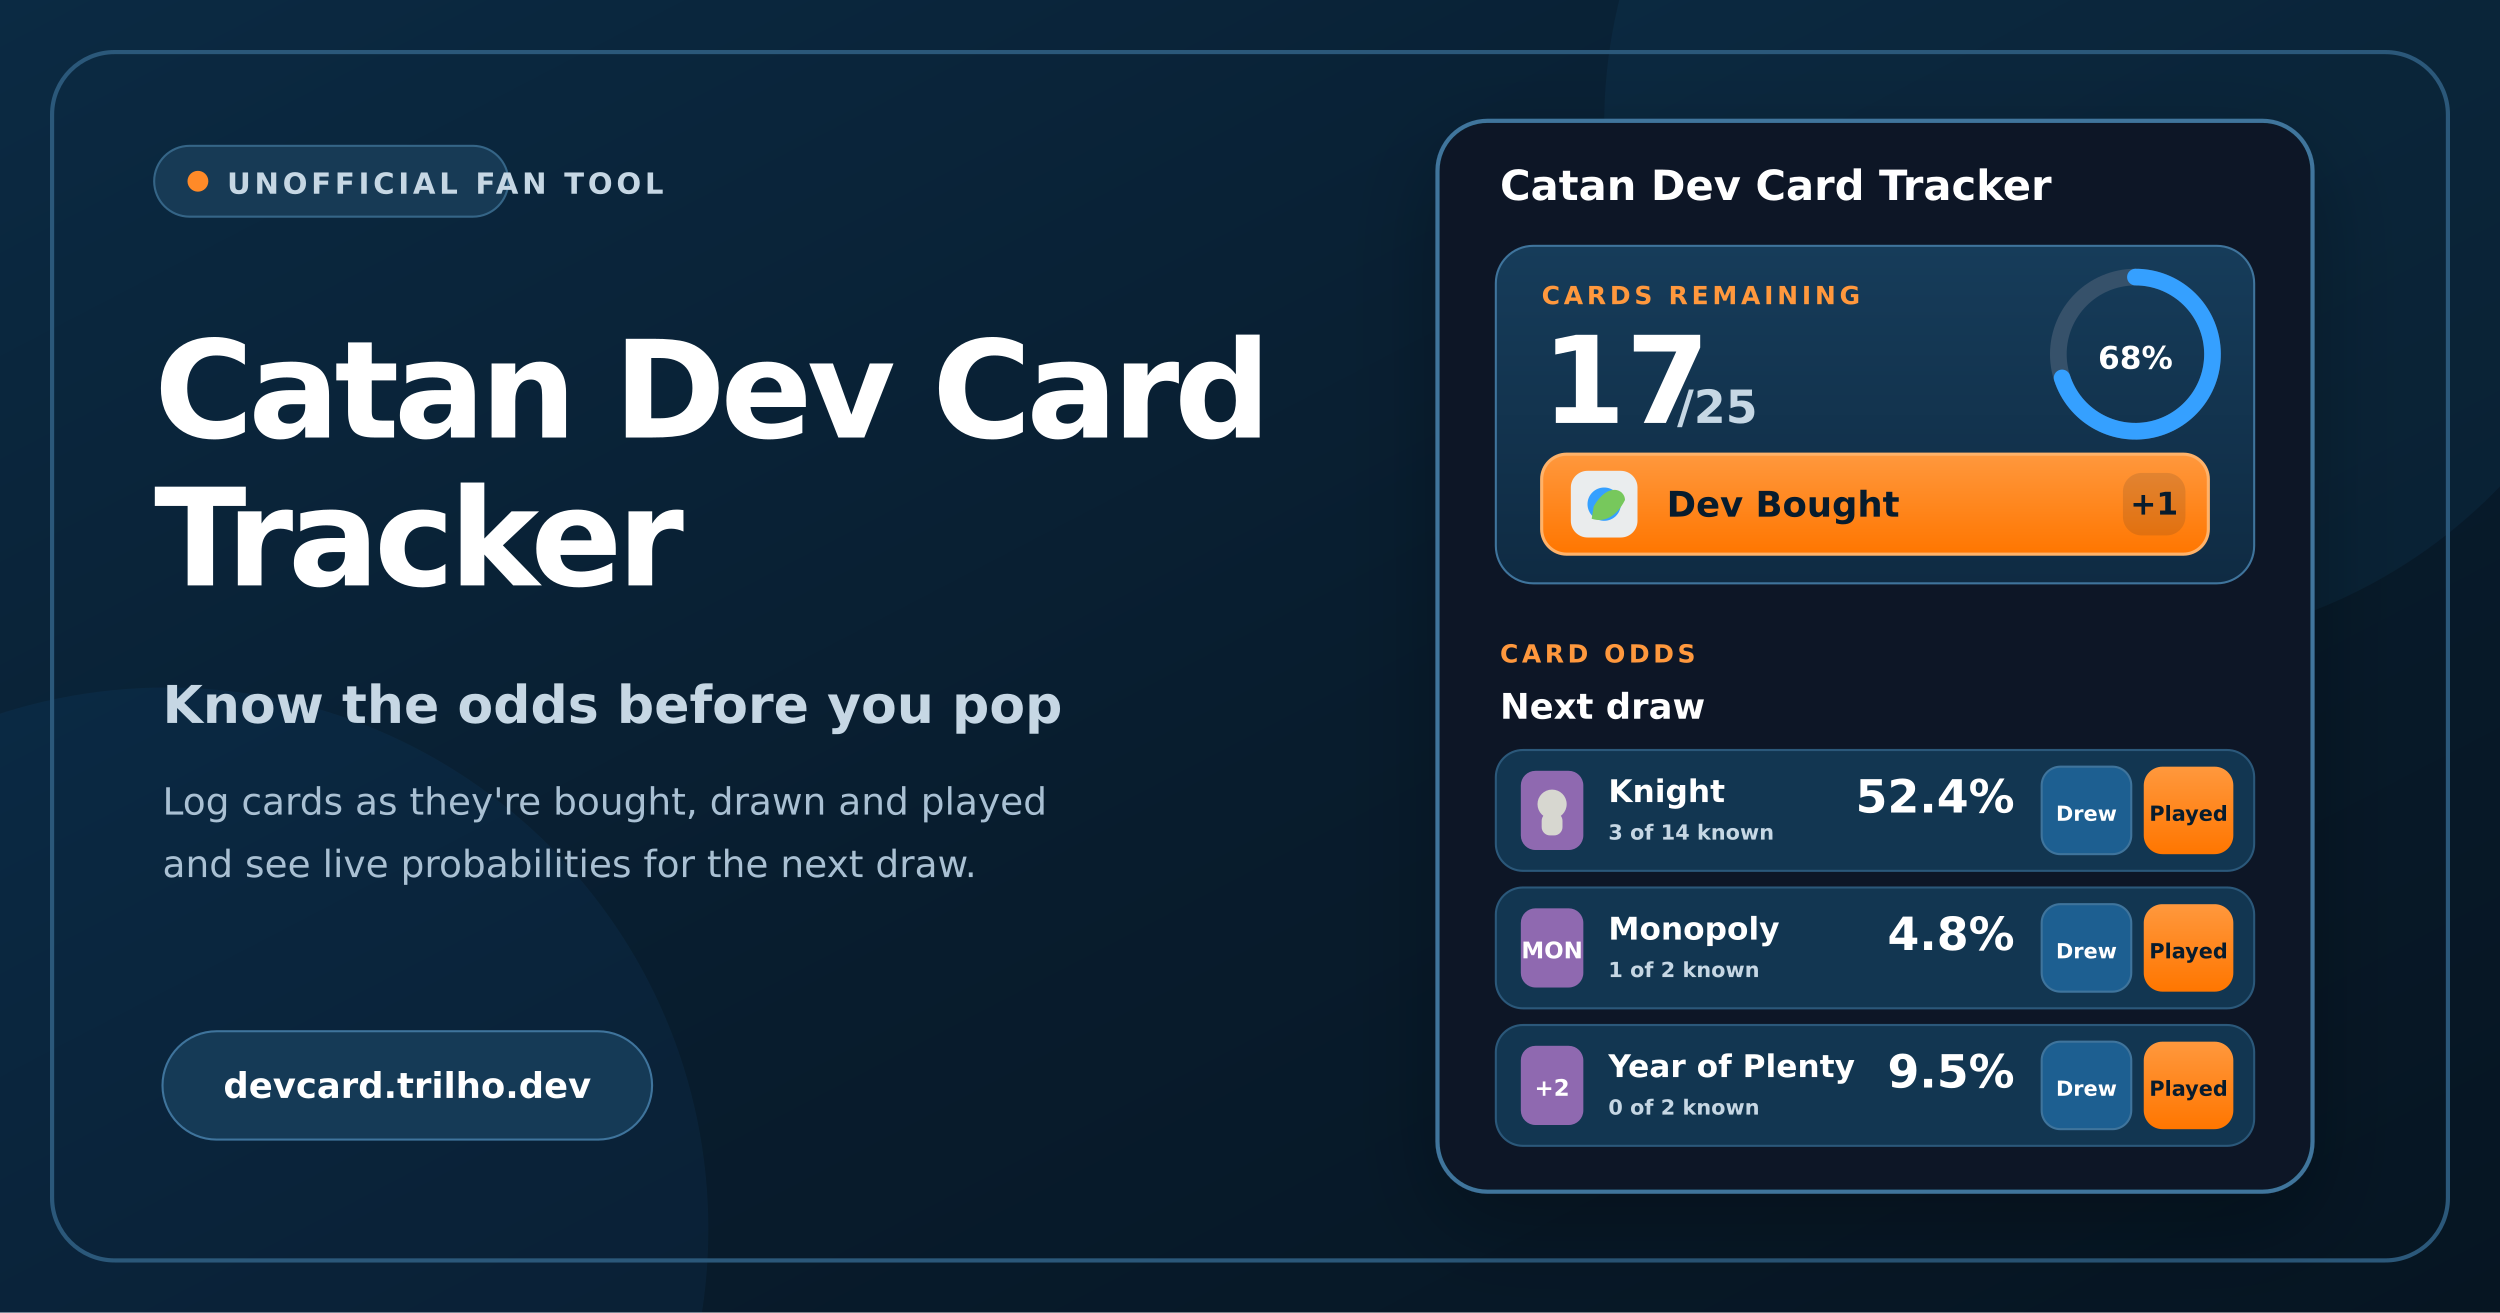
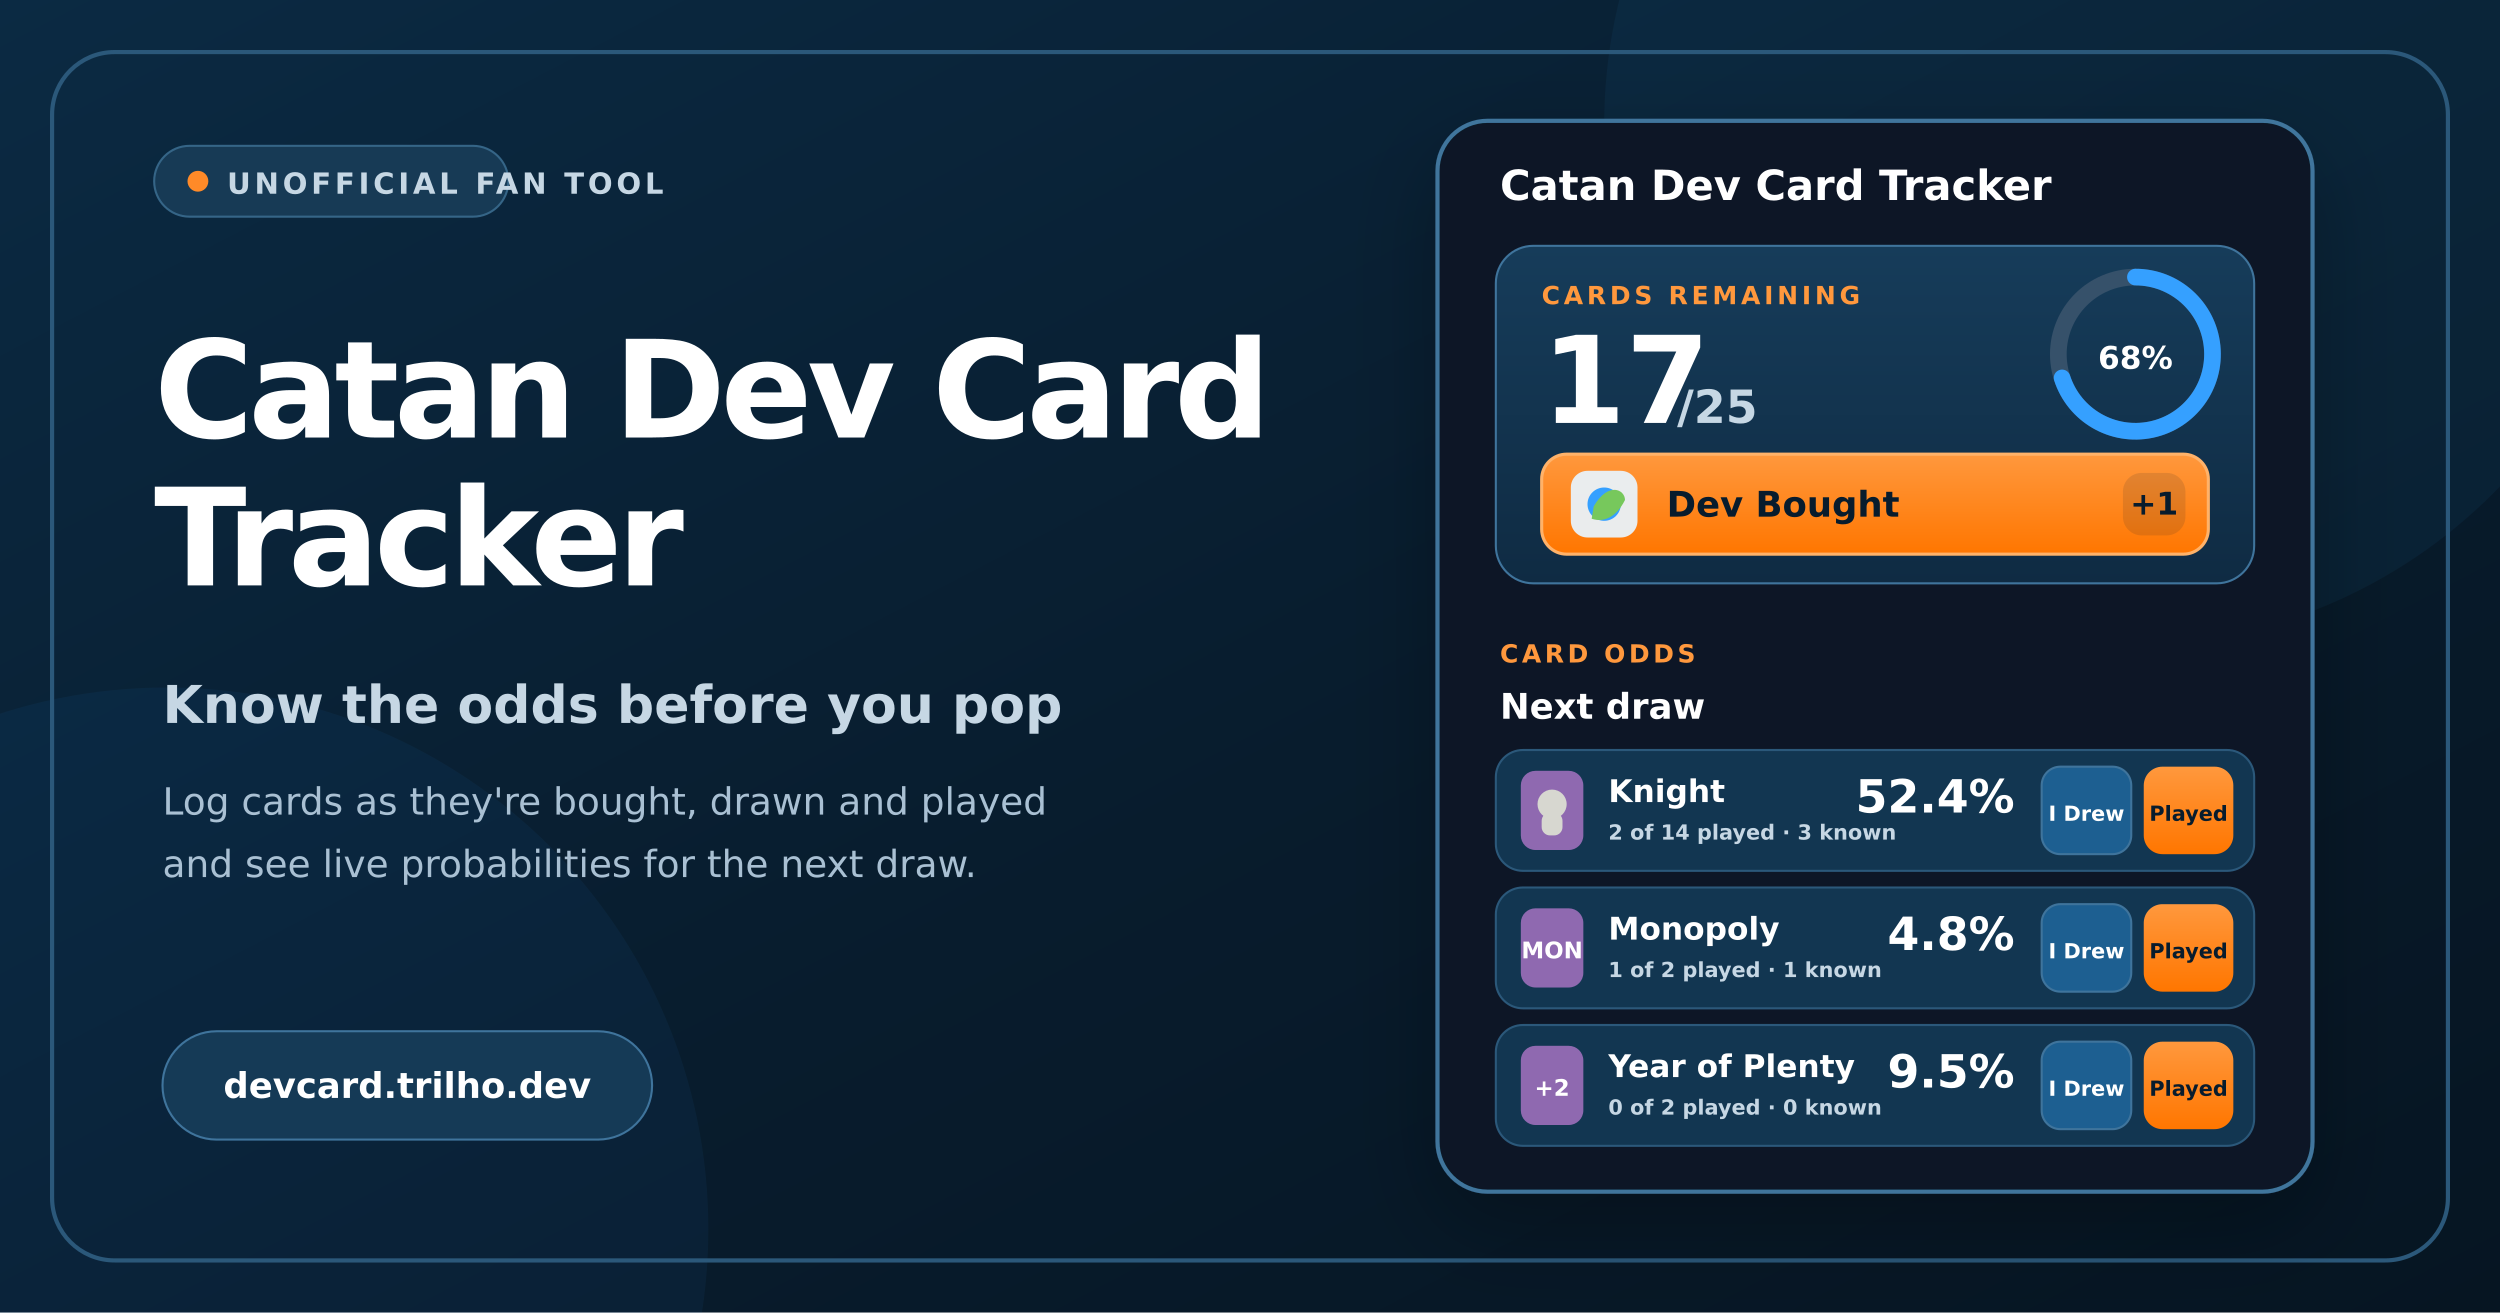
<svg xmlns="http://www.w3.org/2000/svg" viewBox="0 0 1200 630" width="1200" height="630" role="img" aria-label="Catan Dev Card Tracker — a live development-card odds companion for Catan games.">
  <defs>
    <linearGradient id="bg" x1="0" y1="0" x2="1" y2="1">
      <stop offset="0" stop-color="#0B2A43" />
      <stop offset="0.55" stop-color="#081C2D" />
      <stop offset="1" stop-color="#061522" />
    </linearGradient>
    <linearGradient id="panel" x1="0" y1="0" x2="0" y2="1">
      <stop offset="0" stop-color="#163C5A" />
      <stop offset="1" stop-color="#0F2B43" />
    </linearGradient>
    <linearGradient id="orange" x1="0" y1="0" x2="0" y2="1">
      <stop offset="0" stop-color="#FF983D" />
      <stop offset="1" stop-color="#FF7600" />
    </linearGradient>
    <filter id="shadow" x="-30%" y="-30%" width="160%" height="160%">
      <feDropShadow dx="0" dy="16" stdDeviation="22" flood-color="#000000" flood-opacity="0.28" />
    </filter>
  </defs>
  <rect width="1200" height="630" fill="url(#bg)" />
  <circle cx="1020" cy="60" r="250" fill="#1B5B88" opacity="0.12" />
  <circle cx="80" cy="590" r="260" fill="#238FEA" opacity="0.06" />
  <rect x="25" y="25" width="1150" height="580" rx="30" fill="none" stroke="#2B587A" stroke-width="2" />
  <rect x="74" y="70" width="170" height="34" rx="17" fill="#173A55" stroke="#356587" />
  <circle cx="95" cy="87" r="5" fill="#FF8A28" />
  <text x="109" y="93" font-family="DejaVu Sans, Arial, sans-serif" font-size="14" font-weight="700" letter-spacing="1.8" fill="#C6D7E4">UNOFFICIAL FAN TOOL</text>
  <text x="74" y="210" font-family="DejaVu Sans, Arial, sans-serif" font-size="65" font-weight="800" letter-spacing="-2.5" fill="#FFFFFF">Catan Dev Card</text>
  <text x="74" y="281" font-family="DejaVu Sans, Arial, sans-serif" font-size="65" font-weight="800" letter-spacing="-2.5" fill="#FFFFFF">Tracker</text>
  <text x="78" y="347" font-family="DejaVu Sans, Arial, sans-serif" font-size="25" font-weight="600" fill="#C6D7E4">Know the odds before you pop</text>
  <text x="78" y="391" font-family="DejaVu Sans, Arial, sans-serif" font-size="18" fill="#A9C0D3">Log cards as they're bought, drawn and played</text>
  <text x="78" y="421" font-family="DejaVu Sans, Arial, sans-serif" font-size="18" fill="#A9C0D3">and see live probabilities for the next draw.</text>
  <rect x="78" y="495" width="235" height="52" rx="26" fill="#153A56" stroke="#3F749C" />
  <text x="195.5" y="527" text-anchor="middle" font-family="DejaVu Sans, Arial, sans-serif" font-size="17" font-weight="700" fill="#FFFFFF">devcard.trilho.dev</text>
  <g filter="url(#shadow)">
    <rect x="690" y="58" width="420" height="514" rx="24" fill="#071925" stroke="#3F749C" stroke-width="2" />
  </g>
  <text x="720" y="96" font-family="DejaVu Sans, Arial, sans-serif" font-size="20" font-weight="800" fill="#FFFFFF">Catan Dev Card Tracker</text>
  <rect x="718" y="118" width="364" height="162" rx="18" fill="url(#panel)" stroke="#3F749C" />
  <text x="740" y="146" font-family="DejaVu Sans, Arial, sans-serif" font-size="12" font-weight="800" letter-spacing="1.8" fill="#FF983D">CARDS REMAINING</text>
  <text x="740" y="203" font-family="DejaVu Sans, Arial, sans-serif" font-size="58" font-weight="900" fill="#FFFFFF">17</text>
  <text x="805" y="203" font-family="DejaVu Sans, Arial, sans-serif" font-size="22" font-weight="800" fill="#C6D7E4">/25</text>
  <circle cx="1025" cy="170" r="37" fill="none" stroke="#36516A" stroke-width="8" />
  <path d="M1025 133 A37 37 0 1 1 989.8 181.4" fill="none" stroke="#35A0FF" stroke-width="8" stroke-linecap="round" />
  <text x="1025" y="177" text-anchor="middle" font-family="DejaVu Sans, Arial, sans-serif" font-size="15" font-weight="800" fill="#FFFFFF">68%</text>
  <rect x="740" y="218" width="320" height="48" rx="12" fill="url(#orange)" stroke="#FFB269" stroke-width="1.5" />
  <rect x="754" y="226" width="32" height="32" rx="8" fill="#E9F1F8" opacity="0.95" />
  <circle cx="770" cy="242" r="8" fill="#35A0FF" />
  <path d="M765 243 C772 231 780 235 780 240 C776 248 770 251 764 249Z" fill="#77C85C" />
  <text x="800" y="248" font-family="DejaVu Sans, Arial, sans-serif" font-size="17" font-weight="900" fill="#081C2D">Dev Bought</text>
  <rect x="1019" y="227" width="30" height="30" rx="9" fill="#081C2D" opacity="0.12" />
  <text x="1034" y="247" text-anchor="middle" font-family="DejaVu Sans, Arial, sans-serif" font-size="15" font-weight="900" fill="#081C2D">+1</text>
  <text x="720" y="318" font-family="DejaVu Sans, Arial, sans-serif" font-size="12" font-weight="800" letter-spacing="1.7" fill="#FF983D">CARD ODDS</text>
  <text x="720" y="345" font-family="DejaVu Sans, Arial, sans-serif" font-size="17" font-weight="800" fill="#FFFFFF">Next draw</text>
  <rect x="718" y="360" width="364" height="58" rx="13" fill="#123651" stroke="#2B587A" />
  <rect x="730" y="370" width="30" height="38" rx="7" fill="#8F69B0" />
  <circle cx="745" cy="386" r="7" fill="#D7D7D0" />
  <rect x="740" y="390" width="10" height="11" rx="4" fill="#D7D7D0" />
  <text x="772" y="385" font-family="DejaVu Sans, Arial, sans-serif" font-size="15" font-weight="800" fill="#FFFFFF">Knight</text>
-   <text x="772" y="403" font-family="DejaVu Sans, Arial, sans-serif" font-size="10" font-weight="700" fill="#C6D7E4">3 of 14 known</text>
+   <text x="772" y="403" font-family="DejaVu Sans, Arial, sans-serif" font-size="10" font-weight="700" fill="#C6D7E4">2 of 14 played · 3 known</text>
  <text x="967" y="390" text-anchor="end" font-family="DejaVu Sans, Arial, sans-serif" font-size="22" font-weight="900" fill="#FFFFFF">52.4%</text>
  <rect x="980" y="368" width="43" height="42" rx="9" fill="#1D5F91" stroke="#3F749C" />
-   <text x="1001.5" y="394" text-anchor="middle" font-family="DejaVu Sans, Arial, sans-serif" font-size="10" font-weight="900" fill="#FFFFFF">Drew</text>
+   <text x="1001.5" y="394" text-anchor="middle" font-family="DejaVu Sans, Arial, sans-serif" font-size="10" font-weight="900" fill="#FFFFFF">I Drew</text>
  <rect x="1029" y="368" width="43" height="42" rx="9" fill="url(#orange)" />
  <text x="1050.5" y="394" text-anchor="middle" font-family="DejaVu Sans, Arial, sans-serif" font-size="10" font-weight="900" fill="#081C2D">Played</text>
  <rect x="718" y="426" width="364" height="58" rx="13" fill="#123651" stroke="#2B587A" />
  <rect x="730" y="436" width="30" height="38" rx="7" fill="#8F69B0" />
  <text x="745" y="460" text-anchor="middle" font-family="DejaVu Sans, Arial, sans-serif" font-size="11" font-weight="900" fill="#FFFFFF">MON</text>
  <text x="772" y="451" font-family="DejaVu Sans, Arial, sans-serif" font-size="15" font-weight="800" fill="#FFFFFF">Monopoly</text>
-   <text x="772" y="469" font-family="DejaVu Sans, Arial, sans-serif" font-size="10" font-weight="700" fill="#C6D7E4">1 of 2 known</text>
+   <text x="772" y="469" font-family="DejaVu Sans, Arial, sans-serif" font-size="10" font-weight="700" fill="#C6D7E4">1 of 2 played · 1 known</text>
  <text x="967" y="456" text-anchor="end" font-family="DejaVu Sans, Arial, sans-serif" font-size="22" font-weight="900" fill="#FFFFFF">4.8%</text>
  <rect x="980" y="434" width="43" height="42" rx="9" fill="#1D5F91" stroke="#3F749C" />
-   <text x="1001.5" y="460" text-anchor="middle" font-family="DejaVu Sans, Arial, sans-serif" font-size="10" font-weight="900" fill="#FFFFFF">Drew</text>
+   <text x="1001.5" y="460" text-anchor="middle" font-family="DejaVu Sans, Arial, sans-serif" font-size="10" font-weight="900" fill="#FFFFFF">I Drew</text>
  <rect x="1029" y="434" width="43" height="42" rx="9" fill="url(#orange)" />
  <text x="1050.5" y="460" text-anchor="middle" font-family="DejaVu Sans, Arial, sans-serif" font-size="10" font-weight="900" fill="#081C2D">Played</text>
  <rect x="718" y="492" width="364" height="58" rx="13" fill="#123651" stroke="#2B587A" />
  <rect x="730" y="502" width="30" height="38" rx="7" fill="#8F69B0" />
  <text x="745" y="526" text-anchor="middle" font-family="DejaVu Sans, Arial, sans-serif" font-size="11" font-weight="900" fill="#FFFFFF">+2</text>
  <text x="772" y="517" font-family="DejaVu Sans, Arial, sans-serif" font-size="15" font-weight="800" fill="#FFFFFF">Year of Plenty</text>
-   <text x="772" y="535" font-family="DejaVu Sans, Arial, sans-serif" font-size="10" font-weight="700" fill="#C6D7E4">0 of 2 known</text>
+   <text x="772" y="535" font-family="DejaVu Sans, Arial, sans-serif" font-size="10" font-weight="700" fill="#C6D7E4">0 of 2 played · 0 known</text>
  <text x="967" y="522" text-anchor="end" font-family="DejaVu Sans, Arial, sans-serif" font-size="22" font-weight="900" fill="#FFFFFF">9.5%</text>
  <rect x="980" y="500" width="43" height="42" rx="9" fill="#1D5F91" stroke="#3F749C" />
-   <text x="1001.5" y="526" text-anchor="middle" font-family="DejaVu Sans, Arial, sans-serif" font-size="10" font-weight="900" fill="#FFFFFF">Drew</text>
+   <text x="1001.5" y="526" text-anchor="middle" font-family="DejaVu Sans, Arial, sans-serif" font-size="10" font-weight="900" fill="#FFFFFF">I Drew</text>
  <rect x="1029" y="500" width="43" height="42" rx="9" fill="url(#orange)" />
  <text x="1050.5" y="526" text-anchor="middle" font-family="DejaVu Sans, Arial, sans-serif" font-size="10" font-weight="900" fill="#081C2D">Played</text>
</svg>
